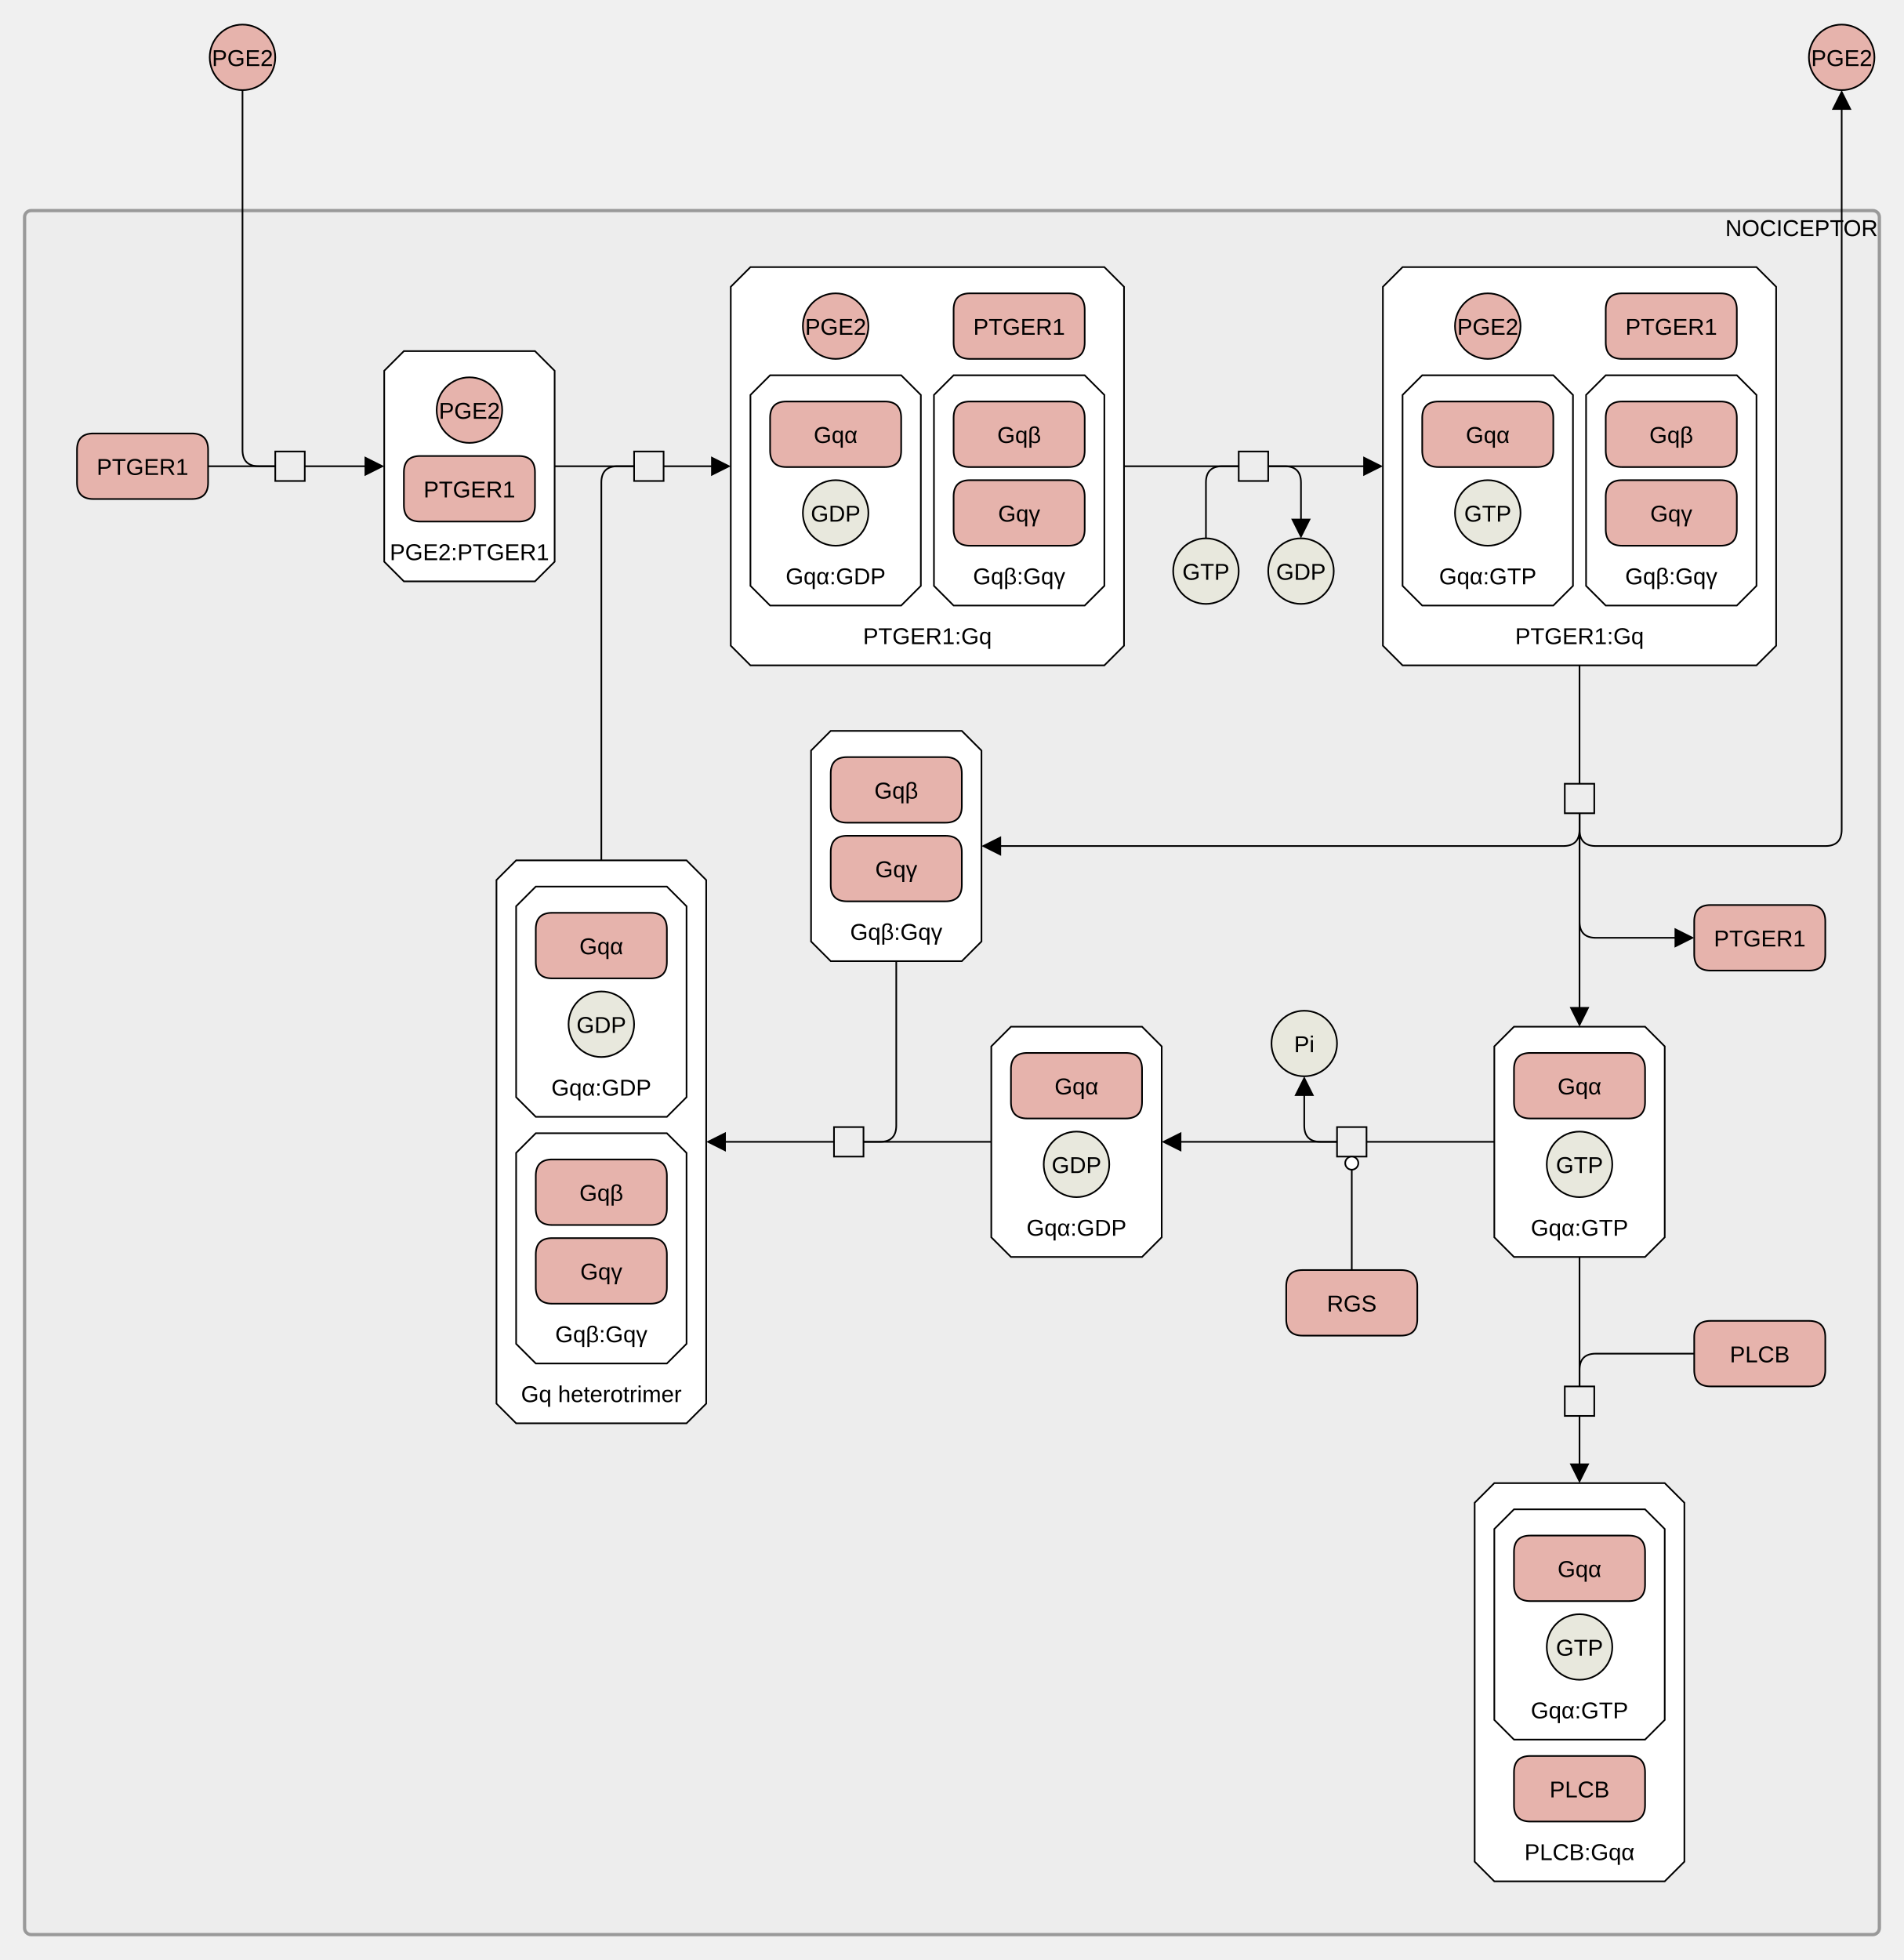
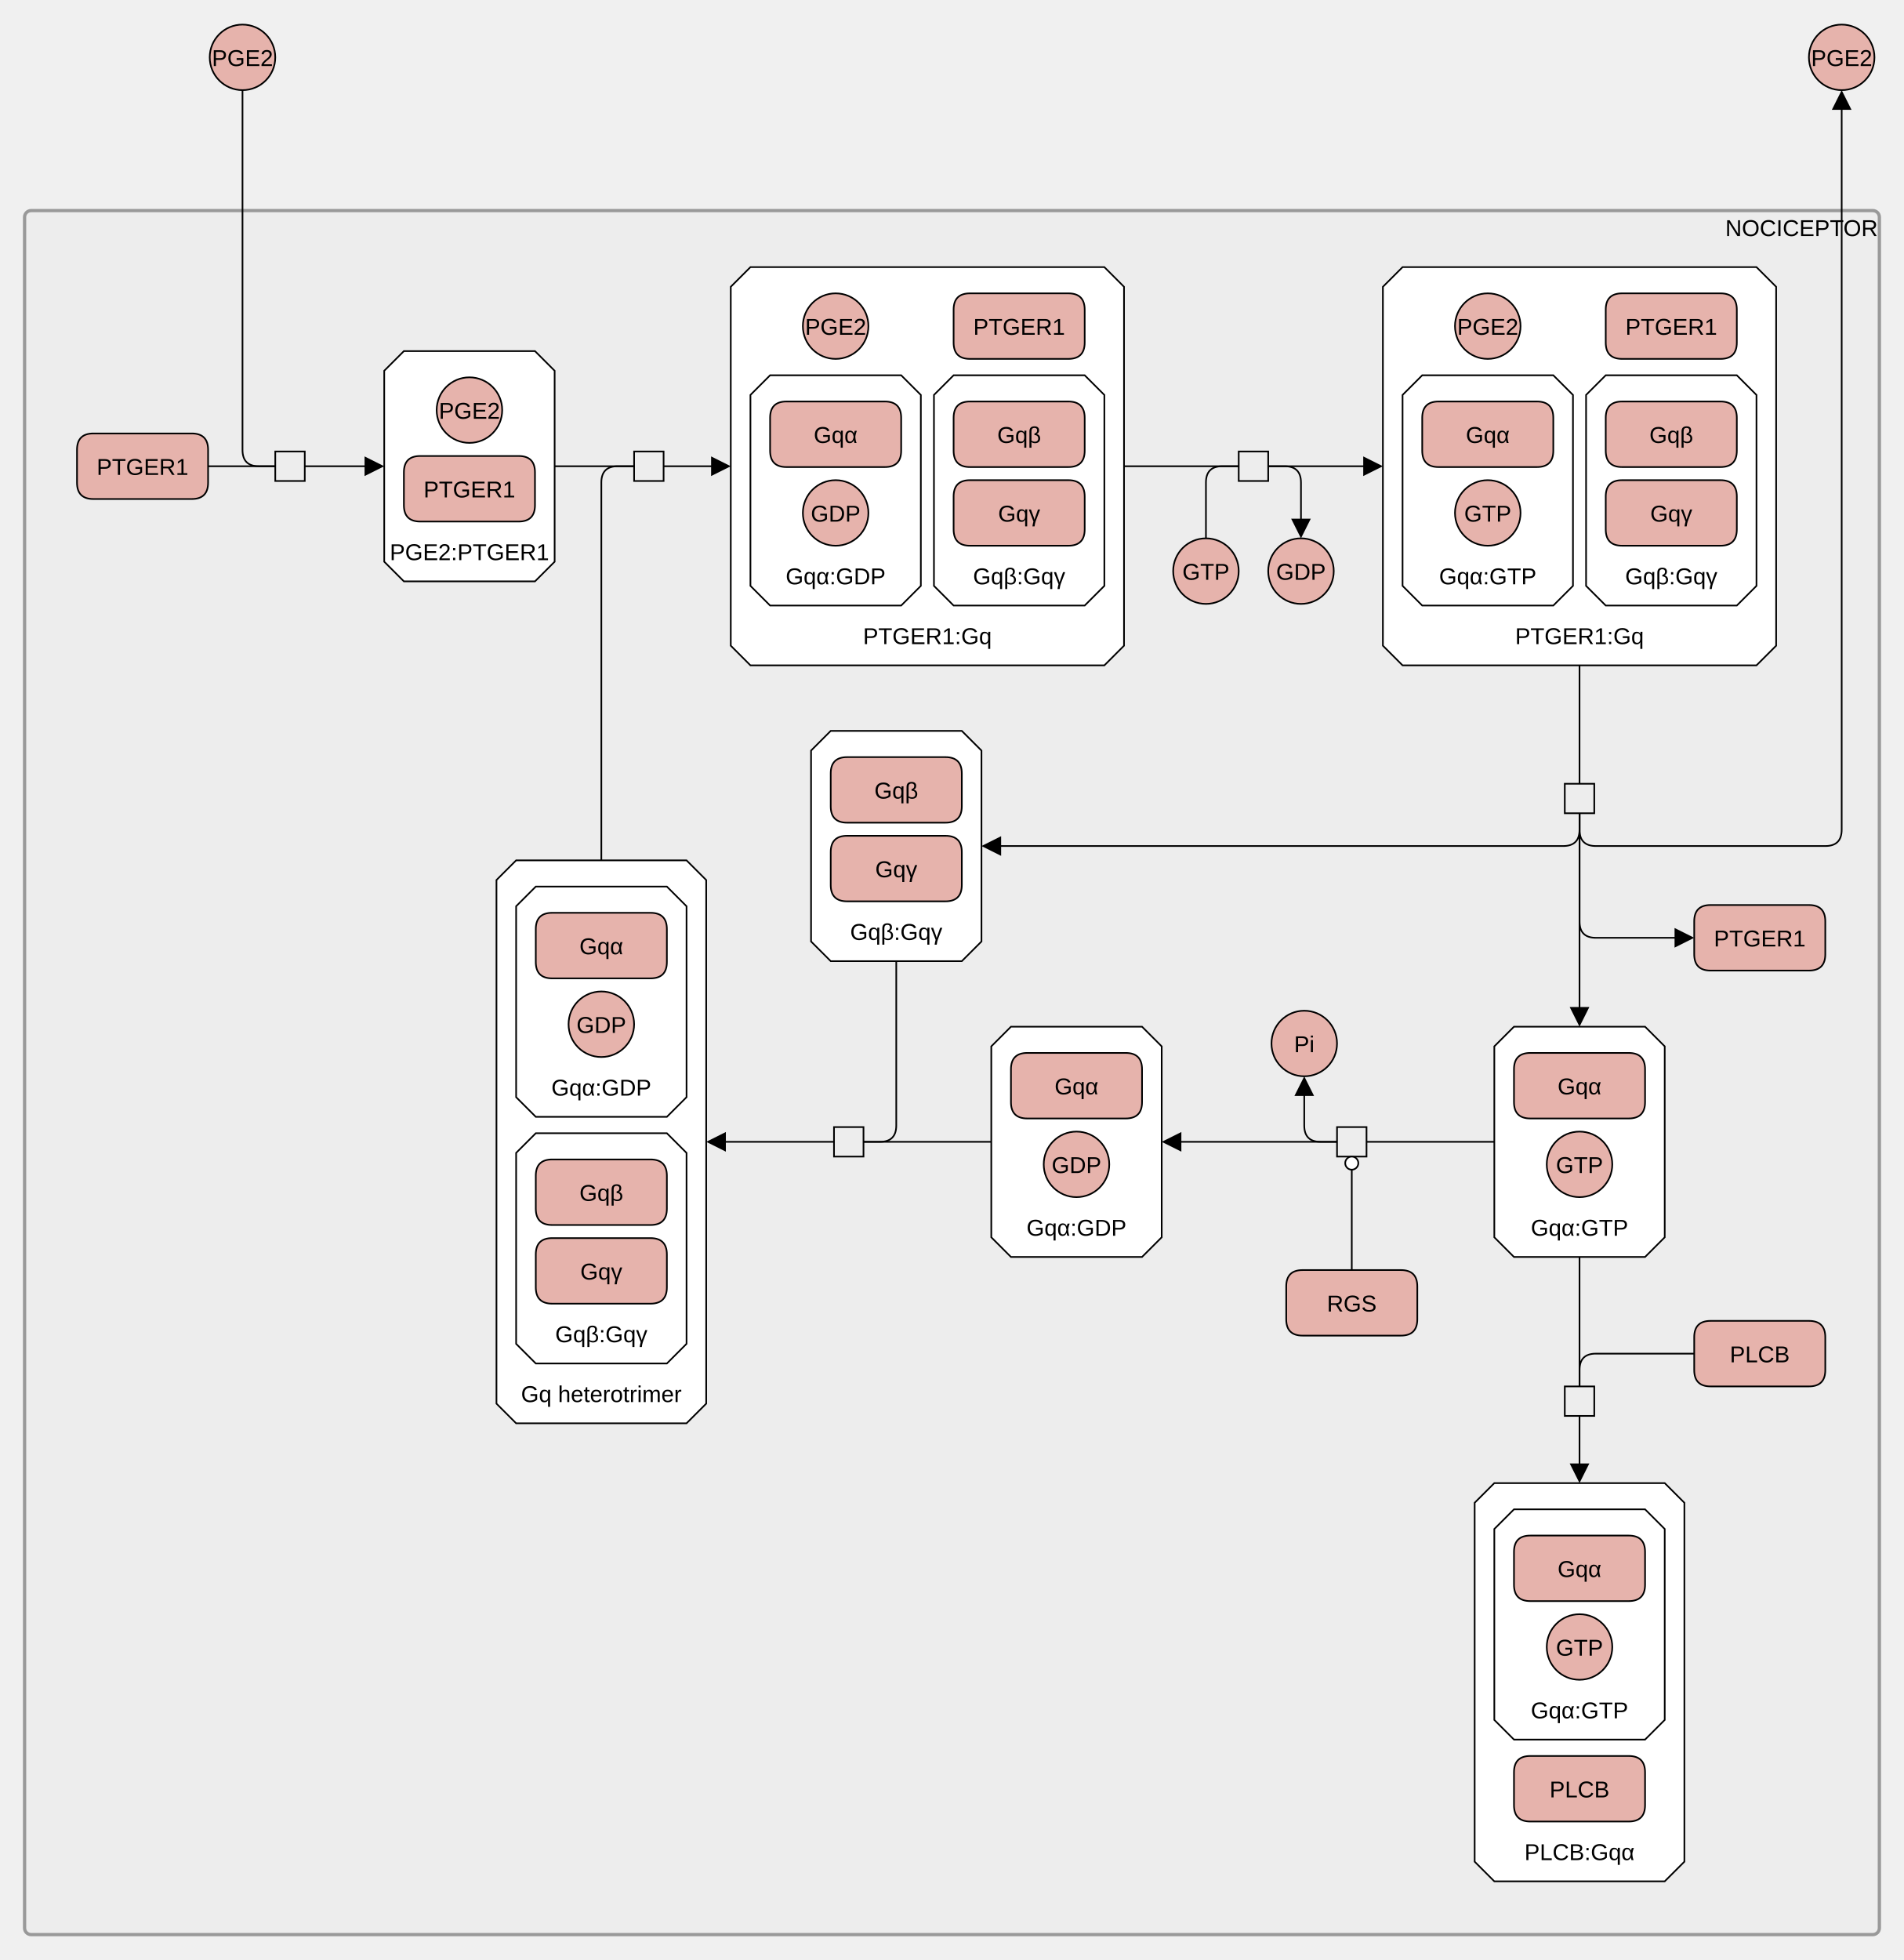
<svg xmlns="http://www.w3.org/2000/svg" width="1162" height="1196" viewBox="0 0 1162 1196" stroke-linecap="butt" stroke-miterlimit="10">
  <g transform="translate(-25,-25)">
    <path d="M40 157.5 C40 155.291 41.791 153.5 44 153.5 L1168 153.5 C1170.209 153.5 1172 155.291 1172 157.5 L1172 1201.5 C1172 1203.709 1170.209 1205.5 1168 1205.5 L44 1205.5 C41.791 1205.5 40 1203.709 40 1201.5 Z" fill="#999999" fill-opacity="0.031" stroke="none" />
    <path d="M40 157.5 C40 155.291 41.791 153.5 44 153.5 L1168 153.5 C1170.209 153.5 1172 155.291 1172 157.5 L1172 1201.5 C1172 1203.709 1170.209 1205.5 1168 1205.5 L44 1205.5 C41.791 1205.5 40 1203.709 40 1201.5 Z" fill="none" stroke="#999999" stroke-width="2" />
    <text x="1124.5" y="169.041" text-anchor="middle" font-family="'Dialog', Arial, Helvetica, sans-serif" font-size="14" fill="#000000" stroke="none" xml:space="preserve">NOCICEPTOR</text>
    <path d="M483 188 L699 188 L711 200 L711 419 L699 431 L483 431 L471 419 L471 200 Z" fill="#FFFFFF" stroke="none" />
    <path d="M483 188 L699 188 L711 200 L711 419 L699 431 L483 431 L471 419 L471 200 Z" fill="none" stroke="#000000" />
    <text x="591" y="418.041" text-anchor="middle" font-family="'Dialog', Arial, Helvetica, sans-serif" font-size="14" fill="#000000" stroke="none" xml:space="preserve">PTGER1:Gq</text>
    <path d="M495 254 L575 254 L587 266 L587 382.5 L575 394.5 L495 394.5 L483 382.5 L483 266 Z" fill="#FFFFFF" stroke="none" />
    <path d="M495 254 L575 254 L587 266 L587 382.5 L575 394.5 L495 394.5 L483 382.5 L483 266 Z" fill="none" stroke="#000000" />
    <text x="535" y="381.541" text-anchor="middle" font-family="'Dialog', Arial, Helvetica, sans-serif" font-size="14" fill="#000000" stroke="none" xml:space="preserve">Gqα:GDP</text>
    <path d="M495 280 Q495 270 505 270 L565 270 Q575 270 575 280 L575 300 Q575 310 565 310 L505 310 Q495 310 495 300 Z" fill="#E6B3AC" stroke="none" />
    <path d="M495 280 Q495 270 505 270 L565 270 Q575 270 575 280 L575 300 Q575 310 565 310 L505 310 Q495 310 495 300 Z" fill="none" stroke="#000000" />
    <text x="535" y="295.291" text-anchor="middle" font-family="'Dialog', Arial, Helvetica, sans-serif" font-size="14" fill="#000000" stroke="none" xml:space="preserve">Gqα</text>
-     <path d="M515 338 C515 326.954 523.954 318 535 318 L535 318 C546.046 318 555 326.954 555 338 L555 338 C555 349.046 546.046 358 535 358 L535 358 C523.954 358 515 349.046 515 338 Z" fill="#E8E8DD" stroke="none" />
+     <path d="M515 338 C515 326.954 523.954 318 535 318 L535 318 C546.046 318 555 326.954 555 338 L555 338 C555 349.046 546.046 358 535 358 L535 358 C523.954 358 515 349.046 515 338 Z" fill="#E6B3AC" stroke="none" />
    <path d="M515 338 C515 326.954 523.954 318 535 318 L535 318 C546.046 318 555 326.954 555 338 L555 338 C555 349.046 546.046 358 535 358 L535 358 C523.954 358 515 349.046 515 338 Z" fill="none" stroke="#000000" />
    <text x="535" y="343.291" text-anchor="middle" font-family="'Dialog', Arial, Helvetica, sans-serif" font-size="14" fill="#000000" stroke="none" xml:space="preserve">GDP</text>
    <path d="M607 254 L687 254 L699 266 L699 382.5 L687 394.5 L607 394.5 L595 382.5 L595 266 Z" fill="#FFFFFF" stroke="none" />
    <path d="M607 254 L687 254 L699 266 L699 382.5 L687 394.5 L607 394.5 L595 382.5 L595 266 Z" fill="none" stroke="#000000" />
    <text x="647" y="381.541" text-anchor="middle" font-family="'Dialog', Arial, Helvetica, sans-serif" font-size="14" fill="#000000" stroke="none" xml:space="preserve">Gqβ:Gqγ</text>
    <path d="M607 280 Q607 270 617 270 L677 270 Q687 270 687 280 L687 300 Q687 310 677 310 L617 310 Q607 310 607 300 Z" fill="#E6B3AC" stroke="none" />
    <path d="M607 280 Q607 270 617 270 L677 270 Q687 270 687 280 L687 300 Q687 310 677 310 L617 310 Q607 310 607 300 Z" fill="none" stroke="#000000" />
    <text x="647" y="295.291" text-anchor="middle" font-family="'Dialog', Arial, Helvetica, sans-serif" font-size="14" fill="#000000" stroke="none" xml:space="preserve">Gqβ</text>
    <path d="M607 328 Q607 318 617 318 L677 318 Q687 318 687 328 L687 348 Q687 358 677 358 L617 358 Q607 358 607 348 Z" fill="#E6B3AC" stroke="none" />
    <path d="M607 328 Q607 318 617 318 L677 318 Q687 318 687 328 L687 348 Q687 358 677 358 L617 358 Q607 358 607 348 Z" fill="none" stroke="#000000" />
    <text x="647" y="343.291" text-anchor="middle" font-family="'Dialog', Arial, Helvetica, sans-serif" font-size="14" fill="#000000" stroke="none" xml:space="preserve">Gqγ</text>
    <path d="M515 224 C515 212.954 523.954 204 535 204 L535 204 C546.046 204 555 212.954 555 224 L555 224 C555 235.046 546.046 244 535 244 L535 244 C523.954 244 515 235.046 515 224 Z" fill="#E6B3AC" stroke="none" />
    <path d="M515 224 C515 212.954 523.954 204 535 204 L535 204 C546.046 204 555 212.954 555 224 L555 224 C555 235.046 546.046 244 535 244 L535 244 C523.954 244 515 235.046 515 224 Z" fill="none" stroke="#000000" />
    <text x="535" y="229.291" text-anchor="middle" font-family="'Dialog', Arial, Helvetica, sans-serif" font-size="14" fill="#000000" stroke="none" xml:space="preserve">PGE2</text>
    <path d="M607 214 Q607 204 617 204 L677 204 Q687 204 687 214 L687 234 Q687 244 677 244 L617 244 Q607 244 607 234 Z" fill="#E6B3AC" stroke="none" />
    <path d="M607 214 Q607 204 617 204 L677 204 Q687 204 687 214 L687 234 Q687 244 677 244 L617 244 Q607 244 607 234 Z" fill="none" stroke="#000000" />
    <text x="647" y="229.291" text-anchor="middle" font-family="'Dialog', Arial, Helvetica, sans-serif" font-size="14" fill="#000000" stroke="none" xml:space="preserve">PTGER1</text>
    <path d="M881 188 L1097 188 L1109 200 L1109 419 L1097 431 L881 431 L869 419 L869 200 Z" fill="#FFFFFF" stroke="none" />
    <path d="M881 188 L1097 188 L1109 200 L1109 419 L1097 431 L881 431 L869 419 L869 200 Z" fill="none" stroke="#000000" />
    <text x="989" y="418.041" text-anchor="middle" font-family="'Dialog', Arial, Helvetica, sans-serif" font-size="14" fill="#000000" stroke="none" xml:space="preserve">PTGER1:Gq</text>
    <path d="M1005 254 L1085 254 L1097 266 L1097 382.5 L1085 394.5 L1005 394.5 L993 382.5 L993 266 Z" fill="#FFFFFF" stroke="none" />
    <path d="M1005 254 L1085 254 L1097 266 L1097 382.5 L1085 394.5 L1005 394.5 L993 382.5 L993 266 Z" fill="none" stroke="#000000" />
    <text x="1045" y="381.541" text-anchor="middle" font-family="'Dialog', Arial, Helvetica, sans-serif" font-size="14" fill="#000000" stroke="none" xml:space="preserve">Gqβ:Gqγ</text>
    <path d="M1005 280 Q1005 270 1015 270 L1075 270 Q1085 270 1085 280 L1085 300 Q1085 310 1075 310 L1015 310 Q1005 310 1005 300 Z" fill="#E6B3AC" stroke="none" />
    <path d="M1005 280 Q1005 270 1015 270 L1075 270 Q1085 270 1085 280 L1085 300 Q1085 310 1075 310 L1015 310 Q1005 310 1005 300 Z" fill="none" stroke="#000000" />
    <text x="1045" y="295.291" text-anchor="middle" font-family="'Dialog', Arial, Helvetica, sans-serif" font-size="14" fill="#000000" stroke="none" xml:space="preserve">Gqβ</text>
    <path d="M1005 328 Q1005 318 1015 318 L1075 318 Q1085 318 1085 328 L1085 348 Q1085 358 1075 358 L1015 358 Q1005 358 1005 348 Z" fill="#E6B3AC" stroke="none" />
    <path d="M1005 328 Q1005 318 1015 318 L1075 318 Q1085 318 1085 328 L1085 348 Q1085 358 1075 358 L1015 358 Q1005 358 1005 348 Z" fill="none" stroke="#000000" />
    <text x="1045" y="343.291" text-anchor="middle" font-family="'Dialog', Arial, Helvetica, sans-serif" font-size="14" fill="#000000" stroke="none" xml:space="preserve">Gqγ</text>
    <path d="M893 254 L973 254 L985 266 L985 382.5 L973 394.5 L893 394.5 L881 382.5 L881 266 Z" fill="#FFFFFF" stroke="none" />
    <path d="M893 254 L973 254 L985 266 L985 382.5 L973 394.5 L893 394.5 L881 382.5 L881 266 Z" fill="none" stroke="#000000" />
    <text x="933" y="381.541" text-anchor="middle" font-family="'Dialog', Arial, Helvetica, sans-serif" font-size="14" fill="#000000" stroke="none" xml:space="preserve">Gqα:GTP</text>
    <path d="M893 280 Q893 270 903 270 L963 270 Q973 270 973 280 L973 300 Q973 310 963 310 L903 310 Q893 310 893 300 Z" fill="#E6B3AC" stroke="none" />
    <path d="M893 280 Q893 270 903 270 L963 270 Q973 270 973 280 L973 300 Q973 310 963 310 L903 310 Q893 310 893 300 Z" fill="none" stroke="#000000" />
    <text x="933" y="295.291" text-anchor="middle" font-family="'Dialog', Arial, Helvetica, sans-serif" font-size="14" fill="#000000" stroke="none" xml:space="preserve">Gqα</text>
-     <path d="M913 338 C913 326.954 921.954 318 933 318 L933 318 C944.046 318 953 326.954 953 338 L953 338 C953 349.046 944.046 358 933 358 L933 358 C921.954 358 913 349.046 913 338 Z" fill="#E8E8DD" stroke="none" />
+     <path d="M913 338 C913 326.954 921.954 318 933 318 L933 318 C944.046 318 953 326.954 953 338 L953 338 C953 349.046 944.046 358 933 358 L933 358 C921.954 358 913 349.046 913 338 Z" fill="#E6B3AC" stroke="none" />
    <path d="M913 338 C913 326.954 921.954 318 933 318 L933 318 C944.046 318 953 326.954 953 338 L953 338 C953 349.046 944.046 358 933 358 L933 358 C921.954 358 913 349.046 913 338 Z" fill="none" stroke="#000000" />
    <text x="933" y="343.291" text-anchor="middle" font-family="'Dialog', Arial, Helvetica, sans-serif" font-size="14" fill="#000000" stroke="none" xml:space="preserve">GTP</text>
    <path d="M913 224 C913 212.954 921.954 204 933 204 L933 204 C944.046 204 953 212.954 953 224 L953 224 C953 235.046 944.046 244 933 244 L933 244 C921.954 244 913 235.046 913 224 Z" fill="#E6B3AC" stroke="none" />
    <path d="M913 224 C913 212.954 921.954 204 933 204 L933 204 C944.046 204 953 212.954 953 224 L953 224 C953 235.046 944.046 244 933 244 L933 244 C921.954 244 913 235.046 913 224 Z" fill="none" stroke="#000000" />
    <text x="933" y="229.291" text-anchor="middle" font-family="'Dialog', Arial, Helvetica, sans-serif" font-size="14" fill="#000000" stroke="none" xml:space="preserve">PGE2</text>
    <path d="M1005 214 Q1005 204 1015 204 L1075 204 Q1085 204 1085 214 L1085 234 Q1085 244 1075 244 L1015 244 Q1005 244 1005 234 Z" fill="#E6B3AC" stroke="none" />
    <path d="M1005 214 Q1005 204 1015 204 L1075 204 Q1085 204 1085 214 L1085 234 Q1085 244 1075 244 L1015 244 Q1005 244 1005 234 Z" fill="none" stroke="#000000" />
    <text x="1045" y="229.291" text-anchor="middle" font-family="'Dialog', Arial, Helvetica, sans-serif" font-size="14" fill="#000000" stroke="none" xml:space="preserve">PTGER1</text>
    <path d="M340 550 L444 550 L456 562 L456 881.5 L444 893.5 L340 893.5 L328 881.5 L328 562 Z" fill="#FFFFFF" stroke="none" />
    <path d="M340 550 L444 550 L456 562 L456 881.5 L444 893.5 L340 893.5 L328 881.5 L328 562 Z" fill="none" stroke="#000000" />
    <text x="392" y="880.541" text-anchor="middle" font-family="'Dialog', Arial, Helvetica, sans-serif" font-size="14" fill="#000000" stroke="none" xml:space="preserve">Gq heterotrimer</text>
    <path d="M352 716.5 L432 716.5 L444 728.5 L444 845 L432 857 L352 857 L340 845 L340 728.5 Z" fill="#FFFFFF" stroke="none" />
    <path d="M352 716.5 L432 716.5 L444 728.5 L444 845 L432 857 L352 857 L340 845 L340 728.5 Z" fill="none" stroke="#000000" />
    <text x="392" y="844.041" text-anchor="middle" font-family="'Dialog', Arial, Helvetica, sans-serif" font-size="14" fill="#000000" stroke="none" xml:space="preserve">Gqβ:Gqγ</text>
    <path d="M352 742.5 Q352 732.5 362 732.5 L422 732.5 Q432 732.5 432 742.5 L432 762.5 Q432 772.5 422 772.5 L362 772.5 Q352 772.5 352 762.5 Z" fill="#E6B3AC" stroke="none" />
    <path d="M352 742.5 Q352 732.5 362 732.5 L422 732.5 Q432 732.5 432 742.5 L432 762.5 Q432 772.5 422 772.5 L362 772.5 Q352 772.5 352 762.5 Z" fill="none" stroke="#000000" />
    <text x="392" y="757.791" text-anchor="middle" font-family="'Dialog', Arial, Helvetica, sans-serif" font-size="14" fill="#000000" stroke="none" xml:space="preserve">Gqβ</text>
    <path d="M352 790.5 Q352 780.5 362 780.5 L422 780.5 Q432 780.5 432 790.5 L432 810.5 Q432 820.5 422 820.5 L362 820.5 Q352 820.5 352 810.5 Z" fill="#E6B3AC" stroke="none" />
    <path d="M352 790.5 Q352 780.5 362 780.5 L422 780.5 Q432 780.5 432 790.5 L432 810.5 Q432 820.5 422 820.5 L362 820.5 Q352 820.5 352 810.5 Z" fill="none" stroke="#000000" />
    <text x="392" y="805.791" text-anchor="middle" font-family="'Dialog', Arial, Helvetica, sans-serif" font-size="14" fill="#000000" stroke="none" xml:space="preserve">Gqγ</text>
    <path d="M352 566 L432 566 L444 578 L444 694.5 L432 706.5 L352 706.5 L340 694.5 L340 578 Z" fill="#FFFFFF" stroke="none" />
    <path d="M352 566 L432 566 L444 578 L444 694.5 L432 706.5 L352 706.5 L340 694.5 L340 578 Z" fill="none" stroke="#000000" />
    <text x="392" y="693.541" text-anchor="middle" font-family="'Dialog', Arial, Helvetica, sans-serif" font-size="14" fill="#000000" stroke="none" xml:space="preserve">Gqα:GDP</text>
    <path d="M352 592 Q352 582 362 582 L422 582 Q432 582 432 592 L432 612 Q432 622 422 622 L362 622 Q352 622 352 612 Z" fill="#E6B3AC" stroke="none" />
    <path d="M352 592 Q352 582 362 582 L422 582 Q432 582 432 592 L432 612 Q432 622 422 622 L362 622 Q352 622 352 612 Z" fill="none" stroke="#000000" />
    <text x="392" y="607.291" text-anchor="middle" font-family="'Dialog', Arial, Helvetica, sans-serif" font-size="14" fill="#000000" stroke="none" xml:space="preserve">Gqα</text>
-     <path d="M372 650 C372 638.954 380.954 630 392 630 L392 630 C403.046 630 412 638.954 412 650 L412 650 C412 661.046 403.046 670 392 670 L392 670 C380.954 670 372 661.046 372 650 Z" fill="#E8E8DD" stroke="none" />
+     <path d="M372 650 C372 638.954 380.954 630 392 630 L392 630 C403.046 630 412 638.954 412 650 L412 650 C412 661.046 403.046 670 392 670 L392 670 C380.954 670 372 661.046 372 650 Z" fill="#E6B3AC" stroke="none" />
    <path d="M372 650 C372 638.954 380.954 630 392 630 L392 630 C403.046 630 412 638.954 412 650 L412 650 C412 661.046 403.046 670 392 670 L392 670 C380.954 670 372 661.046 372 650 Z" fill="none" stroke="#000000" />
    <text x="392" y="655.291" text-anchor="middle" font-family="'Dialog', Arial, Helvetica, sans-serif" font-size="14" fill="#000000" stroke="none" xml:space="preserve">GDP</text>
    <path d="M937 930 L1041 930 L1053 942 L1053 1161 L1041 1173 L937 1173 L925 1161 L925 942 Z" fill="#FFFFFF" stroke="none" />
    <path d="M937 930 L1041 930 L1053 942 L1053 1161 L1041 1173 L937 1173 L925 1161 L925 942 Z" fill="none" stroke="#000000" />
    <text x="989" y="1160.041" text-anchor="middle" font-family="'Dialog', Arial, Helvetica, sans-serif" font-size="14" fill="#000000" stroke="none" xml:space="preserve">PLCB:Gqα</text>
    <path d="M949 1106.5 Q949 1096.5 959 1096.5 L1019 1096.5 Q1029 1096.5 1029 1106.5 L1029 1126.5 Q1029 1136.5 1019 1136.5 L959 1136.5 Q949 1136.5 949 1126.5 Z" fill="#E6B3AC" stroke="none" />
    <path d="M949 1106.5 Q949 1096.5 959 1096.5 L1019 1096.5 Q1029 1096.5 1029 1106.5 L1029 1126.5 Q1029 1136.5 1019 1136.5 L959 1136.5 Q949 1136.5 949 1126.5 Z" fill="none" stroke="#000000" />
    <text x="989" y="1121.791" text-anchor="middle" font-family="'Dialog', Arial, Helvetica, sans-serif" font-size="14" fill="#000000" stroke="none" xml:space="preserve">PLCB</text>
    <path d="M949 946 L1029 946 L1041 958 L1041 1074.5 L1029 1086.5 L949 1086.5 L937 1074.5 L937 958 Z" fill="#FFFFFF" stroke="none" />
    <path d="M949 946 L1029 946 L1041 958 L1041 1074.5 L1029 1086.5 L949 1086.5 L937 1074.5 L937 958 Z" fill="none" stroke="#000000" />
    <text x="989" y="1073.541" text-anchor="middle" font-family="'Dialog', Arial, Helvetica, sans-serif" font-size="14" fill="#000000" stroke="none" xml:space="preserve">Gqα:GTP</text>
    <path d="M949 972 Q949 962 959 962 L1019 962 Q1029 962 1029 972 L1029 992 Q1029 1002 1019 1002 L959 1002 Q949 1002 949 992 Z" fill="#E6B3AC" stroke="none" />
    <path d="M949 972 Q949 962 959 962 L1019 962 Q1029 962 1029 972 L1029 992 Q1029 1002 1019 1002 L959 1002 Q949 1002 949 992 Z" fill="none" stroke="#000000" />
    <text x="989" y="987.291" text-anchor="middle" font-family="'Dialog', Arial, Helvetica, sans-serif" font-size="14" fill="#000000" stroke="none" xml:space="preserve">Gqα</text>
-     <path d="M969 1030 C969 1018.954 977.954 1010 989 1010 L989 1010 C1000.046 1010 1009 1018.954 1009 1030 L1009 1030 C1009 1041.046 1000.046 1050 989 1050 L989 1050 C977.954 1050 969 1041.046 969 1030 Z" fill="#E8E8DD" stroke="none" />
+     <path d="M969 1030 C969 1018.954 977.954 1010 989 1010 L989 1010 C1000.046 1010 1009 1018.954 1009 1030 L1009 1030 C1009 1041.046 1000.046 1050 989 1050 L989 1050 C977.954 1050 969 1041.046 969 1030 Z" fill="#E6B3AC" stroke="none" />
    <path d="M969 1030 C969 1018.954 977.954 1010 989 1010 L989 1010 C1000.046 1010 1009 1018.954 1009 1030 L1009 1030 C1009 1041.046 1000.046 1050 989 1050 L989 1050 C977.954 1050 969 1041.046 969 1030 Z" fill="none" stroke="#000000" />
    <text x="989" y="1035.291" text-anchor="middle" font-family="'Dialog', Arial, Helvetica, sans-serif" font-size="14" fill="#000000" stroke="none" xml:space="preserve">GTP</text>
    <path d="M271.5 239.25 L351.5 239.25 L363.5 251.25 L363.5 367.75 L351.5 379.75 L271.5 379.75 L259.5 367.75 L259.5 251.25 Z" fill="#FFFFFF" stroke="none" />
    <path d="M271.5 239.25 L351.5 239.25 L363.5 251.25 L363.5 367.75 L351.5 379.75 L271.5 379.75 L259.5 367.75 L259.5 251.25 Z" fill="none" stroke="#000000" />
    <text x="311.5" y="366.791" text-anchor="middle" font-family="'Dialog', Arial, Helvetica, sans-serif" font-size="14" fill="#000000" stroke="none" xml:space="preserve">PGE2:PTGER1</text>
    <path d="M291.5 275.25 C291.5 264.204 300.454 255.25 311.5 255.25 L311.5 255.25 C322.546 255.25 331.5 264.204 331.5 275.25 L331.5 275.25 C331.5 286.296 322.546 295.25 311.5 295.25 L311.5 295.25 C300.454 295.25 291.5 286.296 291.5 275.25 Z" fill="#E6B3AC" stroke="none" />
    <path d="M291.5 275.25 C291.5 264.204 300.454 255.25 311.5 255.25 L311.5 255.25 C322.546 255.25 331.5 264.204 331.5 275.25 L331.5 275.25 C331.5 286.296 322.546 295.25 311.5 295.25 L311.5 295.25 C300.454 295.25 291.5 286.296 291.5 275.25 Z" fill="none" stroke="#000000" />
    <text x="311.5" y="280.541" text-anchor="middle" font-family="'Dialog', Arial, Helvetica, sans-serif" font-size="14" fill="#000000" stroke="none" xml:space="preserve">PGE2</text>
    <path d="M271.5 313.25 Q271.5 303.25 281.5 303.25 L341.5 303.25 Q351.5 303.25 351.5 313.25 L351.5 333.25 Q351.5 343.25 341.5 343.25 L281.5 343.25 Q271.5 343.25 271.5 333.25 Z" fill="#E6B3AC" stroke="none" />
    <path d="M271.5 313.25 Q271.5 303.25 281.5 303.25 L341.5 303.25 Q351.5 303.25 351.5 313.25 L351.5 333.25 Q351.5 343.25 341.5 343.25 L281.5 343.25 Q271.5 343.25 271.5 333.25 Z" fill="none" stroke="#000000" />
    <text x="311.5" y="328.541" text-anchor="middle" font-family="'Dialog', Arial, Helvetica, sans-serif" font-size="14" fill="#000000" stroke="none" xml:space="preserve">PTGER1</text>
    <path d="M532 471 L612 471 L624 483 L624 599.5 L612 611.5 L532 611.5 L520 599.5 L520 483 Z" fill="#FFFFFF" stroke="none" />
    <path d="M532 471 L612 471 L624 483 L624 599.5 L612 611.5 L532 611.5 L520 599.5 L520 483 Z" fill="none" stroke="#000000" />
    <text x="572" y="598.541" text-anchor="middle" font-family="'Dialog', Arial, Helvetica, sans-serif" font-size="14" fill="#000000" stroke="none" xml:space="preserve">Gqβ:Gqγ</text>
    <path d="M532 545 Q532 535 542 535 L602 535 Q612 535 612 545 L612 565 Q612 575 602 575 L542 575 Q532 575 532 565 Z" fill="#E6B3AC" stroke="none" />
    <path d="M532 545 Q532 535 542 535 L602 535 Q612 535 612 545 L612 565 Q612 575 602 575 L542 575 Q532 575 532 565 Z" fill="none" stroke="#000000" />
    <text x="572" y="560.291" text-anchor="middle" font-family="'Dialog', Arial, Helvetica, sans-serif" font-size="14" fill="#000000" stroke="none" xml:space="preserve">Gqγ</text>
    <path d="M532 497 Q532 487 542 487 L602 487 Q612 487 612 497 L612 517 Q612 527 602 527 L542 527 Q532 527 532 517 Z" fill="#E6B3AC" stroke="none" />
    <path d="M532 497 Q532 487 542 487 L602 487 Q612 487 612 497 L612 517 Q612 527 602 527 L542 527 Q532 527 532 517 Z" fill="none" stroke="#000000" />
    <text x="572" y="512.291" text-anchor="middle" font-family="'Dialog', Arial, Helvetica, sans-serif" font-size="14" fill="#000000" stroke="none" xml:space="preserve">Gqβ</text>
-     <path d="M741 373.5 C741 362.454 749.954 353.5 761 353.5 L761 353.5 C772.046 353.5 781 362.454 781 373.5 L781 373.5 C781 384.546 772.046 393.5 761 393.5 L761 393.5 C749.954 393.5 741 384.546 741 373.5 Z" fill="#E8E8DD" stroke="none" />
+     <path d="M741 373.5 C741 362.454 749.954 353.5 761 353.5 L761 353.5 C772.046 353.5 781 362.454 781 373.5 L781 373.5 C781 384.546 772.046 393.5 761 393.5 L761 393.5 C749.954 393.5 741 384.546 741 373.5 Z" fill="#E6B3AC" stroke="none" />
    <path d="M741 373.5 C741 362.454 749.954 353.5 761 353.5 L761 353.5 C772.046 353.5 781 362.454 781 373.5 L781 373.5 C781 384.546 772.046 393.5 761 393.5 L761 393.5 C749.954 393.5 741 384.546 741 373.5 Z" fill="none" stroke="#000000" />
    <text x="761" y="378.791" text-anchor="middle" font-family="'Dialog', Arial, Helvetica, sans-serif" font-size="14" fill="#000000" stroke="none" xml:space="preserve">GTP</text>
-     <path d="M799 373.5 C799 362.454 807.954 353.5 819 353.5 L819 353.5 C830.046 353.5 839 362.454 839 373.5 L839 373.5 C839 384.546 830.046 393.5 819 393.5 L819 393.5 C807.954 393.5 799 384.546 799 373.5 Z" fill="#E8E8DD" stroke="none" />
+     <path d="M799 373.5 C799 362.454 807.954 353.5 819 353.5 L819 353.5 C830.046 353.5 839 362.454 839 373.5 L839 373.5 C839 384.546 830.046 393.5 819 393.5 L819 393.5 C807.954 393.5 799 384.546 799 373.5 Z" fill="#E6B3AC" stroke="none" />
    <path d="M799 373.5 C799 362.454 807.954 353.5 819 353.5 L819 353.5 C830.046 353.5 839 362.454 839 373.5 L839 373.5 C839 384.546 830.046 393.5 819 393.5 L819 393.5 C807.954 393.5 799 384.546 799 373.5 Z" fill="none" stroke="#000000" />
    <text x="819" y="378.791" text-anchor="middle" font-family="'Dialog', Arial, Helvetica, sans-serif" font-size="14" fill="#000000" stroke="none" xml:space="preserve">GDP</text>
    <path d="M72 299.5 Q72 289.5 82 289.5 L142 289.5 Q152 289.5 152 299.5 L152 319.5 Q152 329.5 142 329.5 L82 329.5 Q72 329.5 72 319.5 Z" fill="#E6B3AC" stroke="none" />
    <path d="M72 299.5 Q72 289.5 82 289.5 L142 289.5 Q152 289.5 152 299.5 L152 319.5 Q152 329.5 142 329.5 L82 329.5 Q72 329.5 72 319.5 Z" fill="none" stroke="#000000" />
    <text x="112" y="314.791" text-anchor="middle" font-family="'Dialog', Arial, Helvetica, sans-serif" font-size="14" fill="#000000" stroke="none" xml:space="preserve">PTGER1</text>
-     <path d="M801 661.75 C801 650.704 809.954 641.75 821 641.75 L821 641.75 C832.046 641.75 841 650.704 841 661.75 L841 661.75 C841 672.796 832.046 681.75 821 681.75 L821 681.75 C809.954 681.75 801 672.796 801 661.75 Z" fill="#E8E8DD" stroke="none" />
+     <path d="M801 661.75 C801 650.704 809.954 641.75 821 641.75 L821 641.75 C832.046 641.75 841 650.704 841 661.75 L841 661.75 C841 672.796 832.046 681.75 821 681.75 L821 681.75 C809.954 681.75 801 672.796 801 661.75 Z" fill="#E6B3AC" stroke="none" />
    <path d="M801 661.75 C801 650.704 809.954 641.75 821 641.75 L821 641.75 C832.046 641.75 841 650.704 841 661.75 L841 661.75 C841 672.796 832.046 681.75 821 681.75 L821 681.75 C809.954 681.75 801 672.796 801 661.75 Z" fill="none" stroke="#000000" />
    <text x="821" y="667.041" text-anchor="middle" font-family="'Dialog', Arial, Helvetica, sans-serif" font-size="14" fill="#000000" stroke="none" xml:space="preserve">Pi</text>
    <path d="M642 651.5 L722 651.5 L734 663.5 L734 780 L722 792 L642 792 L630 780 L630 663.5 Z" fill="#FFFFFF" stroke="none" />
    <path d="M642 651.5 L722 651.5 L734 663.5 L734 780 L722 792 L642 792 L630 780 L630 663.5 Z" fill="none" stroke="#000000" />
    <text x="682" y="779.041" text-anchor="middle" font-family="'Dialog', Arial, Helvetica, sans-serif" font-size="14" fill="#000000" stroke="none" xml:space="preserve">Gqα:GDP</text>
    <path d="M642 677.5 Q642 667.5 652 667.5 L712 667.5 Q722 667.5 722 677.5 L722 697.5 Q722 707.5 712 707.5 L652 707.5 Q642 707.5 642 697.5 Z" fill="#E6B3AC" stroke="none" />
    <path d="M642 677.5 Q642 667.5 652 667.5 L712 667.5 Q722 667.5 722 677.5 L722 697.5 Q722 707.5 712 707.5 L652 707.5 Q642 707.5 642 697.5 Z" fill="none" stroke="#000000" />
    <text x="682" y="692.791" text-anchor="middle" font-family="'Dialog', Arial, Helvetica, sans-serif" font-size="14" fill="#000000" stroke="none" xml:space="preserve">Gqα</text>
-     <path d="M662 735.5 C662 724.454 670.954 715.5 682 715.5 L682 715.5 C693.046 715.5 702 724.454 702 735.5 L702 735.5 C702 746.546 693.046 755.5 682 755.5 L682 755.5 C670.954 755.5 662 746.546 662 735.5 Z" fill="#E8E8DD" stroke="none" />
+     <path d="M662 735.5 C662 724.454 670.954 715.5 682 715.5 L682 715.5 C693.046 715.5 702 724.454 702 735.5 L702 735.5 C702 746.546 693.046 755.5 682 755.5 L682 755.5 C670.954 755.5 662 746.546 662 735.5 Z" fill="#E6B3AC" stroke="none" />
    <path d="M662 735.5 C662 724.454 670.954 715.5 682 715.5 L682 715.5 C693.046 715.5 702 724.454 702 735.5 L702 735.5 C702 746.546 693.046 755.5 682 755.5 L682 755.5 C670.954 755.5 662 746.546 662 735.5 Z" fill="none" stroke="#000000" />
    <text x="682" y="740.791" text-anchor="middle" font-family="'Dialog', Arial, Helvetica, sans-serif" font-size="14" fill="#000000" stroke="none" xml:space="preserve">GDP</text>
    <path d="M949 651.5 L1029 651.5 L1041 663.5 L1041 780 L1029 792 L949 792 L937 780 L937 663.5 Z" fill="#FFFFFF" stroke="none" />
    <path d="M949 651.5 L1029 651.5 L1041 663.5 L1041 780 L1029 792 L949 792 L937 780 L937 663.5 Z" fill="none" stroke="#000000" />
    <text x="989" y="779.041" text-anchor="middle" font-family="'Dialog', Arial, Helvetica, sans-serif" font-size="14" fill="#000000" stroke="none" xml:space="preserve">Gqα:GTP</text>
    <path d="M949 677.5 Q949 667.5 959 667.5 L1019 667.5 Q1029 667.5 1029 677.5 L1029 697.5 Q1029 707.5 1019 707.5 L959 707.5 Q949 707.5 949 697.5 Z" fill="#E6B3AC" stroke="none" />
    <path d="M949 677.5 Q949 667.5 959 667.5 L1019 667.5 Q1029 667.5 1029 677.5 L1029 697.5 Q1029 707.5 1019 707.5 L959 707.5 Q949 707.5 949 697.5 Z" fill="none" stroke="#000000" />
    <text x="989" y="692.791" text-anchor="middle" font-family="'Dialog', Arial, Helvetica, sans-serif" font-size="14" fill="#000000" stroke="none" xml:space="preserve">Gqα</text>
-     <path d="M969 735.5 C969 724.454 977.954 715.5 989 715.5 L989 715.5 C1000.046 715.5 1009 724.454 1009 735.5 L1009 735.5 C1009 746.546 1000.046 755.5 989 755.5 L989 755.5 C977.954 755.5 969 746.546 969 735.5 Z" fill="#E8E8DD" stroke="none" />
+     <path d="M969 735.5 C969 724.454 977.954 715.5 989 715.5 L989 715.5 C1000.046 715.5 1009 724.454 1009 735.5 L1009 735.5 C1009 746.546 1000.046 755.5 989 755.5 L989 755.5 C977.954 755.5 969 746.546 969 735.5 Z" fill="#E6B3AC" stroke="none" />
    <path d="M969 735.5 C969 724.454 977.954 715.5 989 715.5 L989 715.5 C1000.046 715.5 1009 724.454 1009 735.5 L1009 735.5 C1009 746.546 1000.046 755.5 989 755.5 L989 755.5 C977.954 755.5 969 746.546 969 735.5 Z" fill="none" stroke="#000000" />
    <text x="989" y="740.791" text-anchor="middle" font-family="'Dialog', Arial, Helvetica, sans-serif" font-size="14" fill="#000000" stroke="none" xml:space="preserve">GTP</text>
    <path d="M810 810 Q810 800 820 800 L880 800 Q890 800 890 810 L890 830 Q890 840 880 840 L820 840 Q810 840 810 830 Z" fill="#E6B3AC" stroke="none" />
    <path d="M810 810 Q810 800 820 800 L880 800 Q890 800 890 810 L890 830 Q890 840 880 840 L820 840 Q810 840 810 830 Z" fill="none" stroke="#000000" />
    <text x="850" y="825.291" text-anchor="middle" font-family="'Dialog', Arial, Helvetica, sans-serif" font-size="14" fill="#000000" stroke="none" xml:space="preserve">RGS</text>
    <path d="M1059 587.25 Q1059 577.25 1069 577.25 L1129 577.25 Q1139 577.25 1139 587.25 L1139 607.25 Q1139 617.25 1129 617.25 L1069 617.25 Q1059 617.25 1059 607.25 Z" fill="#E6B3AC" stroke="none" />
    <path d="M1059 587.25 Q1059 577.25 1069 577.25 L1129 577.25 Q1139 577.25 1139 587.25 L1139 607.25 Q1139 617.25 1129 617.25 L1069 617.25 Q1059 617.25 1059 607.25 Z" fill="none" stroke="#000000" />
    <text x="1099" y="602.541" text-anchor="middle" font-family="'Dialog', Arial, Helvetica, sans-serif" font-size="14" fill="#000000" stroke="none" xml:space="preserve">PTGER1</text>
    <path d="M1059 841 Q1059 831 1069 831 L1129 831 Q1139 831 1139 841 L1139 861 Q1139 871 1129 871 L1069 871 Q1059 871 1059 861 Z" fill="#E6B3AC" stroke="none" />
    <path d="M1059 841 Q1059 831 1069 831 L1129 831 Q1139 831 1139 841 L1139 861 Q1139 871 1129 871 L1069 871 Q1059 871 1059 861 Z" fill="none" stroke="#000000" />
    <text x="1099" y="856.291" text-anchor="middle" font-family="'Dialog', Arial, Helvetica, sans-serif" font-size="14" fill="#000000" stroke="none" xml:space="preserve">PLCB</text>
    <path d="M412 300.5 L430 300.5 L430 318.5 L412 318.5 Z" fill="none" stroke="#000000" />
    <path d="M781 300.5 L799 300.5 L799 318.5 L781 318.5 Z" fill="none" stroke="#000000" />
    <path d="M193 300.5 L211 300.5 L211 318.5 L193 318.5 Z" fill="none" stroke="#000000" />
    <path d="M841 712.75 L859 712.75 L859 730.75 L841 730.75 Z" fill="none" stroke="#000000" />
    <path d="M534 712.75 L552 712.75 L552 730.75 L534 730.75 Z" fill="none" stroke="#000000" />
    <path d="M980 503.25 L998 503.25 L998 521.25 L980 521.25 Z" fill="none" stroke="#000000" />
    <path d="M980 871 L998 871 L998 889 L980 889 Z" fill="none" stroke="#000000" />
    <path d="M153 60 C153 48.954 161.954 40 173 40 L173 40 C184.046 40 193 48.954 193 60 L193 60 C193 71.046 184.046 80 173 80 L173 80 C161.954 80 153 71.046 153 60 Z" fill="#E6B3AC" stroke="none" />
    <path d="M153 60 C153 48.954 161.954 40 173 40 L173 40 C184.046 40 193 48.954 193 60 L193 60 C193 71.046 184.046 80 173 80 L173 80 C161.954 80 153 71.046 153 60 Z" fill="none" stroke="#000000" />
    <text x="173" y="65.291" text-anchor="middle" font-family="'Dialog', Arial, Helvetica, sans-serif" font-size="14" fill="#000000" stroke="none" xml:space="preserve">PGE2</text>
    <path d="M1129 60 C1129 48.954 1137.954 40 1149 40 L1149 40 C1160.046 40 1169 48.954 1169 60 L1169 60 C1169 71.046 1160.046 80 1149 80 L1149 80 C1137.954 80 1129 71.046 1129 60 Z" fill="#E6B3AC" stroke="none" />
    <path d="M1129 60 C1129 48.954 1137.954 40 1149 40 L1149 40 C1160.046 40 1169 48.954 1169 60 L1169 60 C1169 71.046 1160.046 80 1149 80 L1149 80 C1137.954 80 1129 71.046 1129 60 Z" fill="none" stroke="#000000" />
    <text x="1149" y="65.291" text-anchor="middle" font-family="'Dialog', Arial, Helvetica, sans-serif" font-size="14" fill="#000000" stroke="none" xml:space="preserve">PGE2</text>
    <path d="M363.5 309.5 L412 309.5" fill="none" stroke="#000000" />
    <path d="M430 309.5 L460 309.5" fill="none" stroke="#000000" />
    <path d="M471 309.5 L459 315.5 L459 303.5 Z" fill="#000000" stroke="none" />
    <path d="M392 550 L392 319.5 Q392 309.5 402 309.5 L412 309.5" fill="none" stroke="#000000" />
    <path d="M711 309.5 L781 309.5" fill="none" stroke="#000000" />
    <path d="M799 309.5 L858 309.5" fill="none" stroke="#000000" />
    <path d="M869 309.5 L857 315.5 L857 303.5 Z" fill="#000000" stroke="none" />
    <path d="M761 353.5 L761 319.5 Q761 309.5 771 309.5 L781 309.5" fill="none" stroke="#000000" />
    <path d="M799 309.5 L809 309.5 Q819 309.5 819 319.5 L819 342.5" fill="none" stroke="#000000" />
    <path d="M819 353.5 L813 341.5 L825 341.5 Z" fill="#000000" stroke="none" />
    <path d="M152 309.5 L193 309.5" fill="none" stroke="#000000" />
    <path d="M211 309.5 L248.5 309.5" fill="none" stroke="#000000" />
    <path d="M259.5 309.5 L247.5 315.5 L247.5 303.5 Z" fill="#000000" stroke="none" />
    <path d="M173 80 L173 299.5 Q173 309.5 183 309.5 L193 309.5" fill="none" stroke="#000000" />
    <path d="M937 721.75 L859 721.75" fill="none" stroke="#000000" />
    <path d="M841 721.75 L745 721.75" fill="none" stroke="#000000" />
    <path d="M734 721.75 L746 715.75 L746 727.75 Z" fill="#000000" stroke="none" />
    <path d="M841 721.75 L831 721.75 Q821 721.75 821 711.75 L821 692.75" fill="none" stroke="#000000" />
    <path d="M821 681.75 L827 693.75 L815 693.75 Z" fill="#000000" stroke="none" />
    <path d="M850 800 L850 738.75" fill="none" stroke="#000000" />
    <circle cx="850" cy="734.75" r="4" fill="white" stroke="#000000" />
    <path d="M630 721.75 L552 721.75" fill="none" stroke="#000000" />
    <path d="M534 721.75 L467 721.75" fill="none" stroke="#000000" />
    <path d="M456 721.75 L468 715.75 L468 727.75 Z" fill="#000000" stroke="none" />
    <path d="M572 611.5 L572 711.75 Q572 721.75 562 721.75 L552 721.75" fill="none" stroke="#000000" />
    <path d="M989 431 L989 503.25" fill="none" stroke="#000000" />
    <path d="M989 521.25 L989 640.5" fill="none" stroke="#000000" />
    <path d="M989 651.5 L983 639.5 L995 639.5 Z" fill="#000000" stroke="none" />
    <path d="M989 521.25 L989 531.25 Q989 541.25 979 541.25 L635 541.25" fill="none" stroke="#000000" />
    <path d="M624 541.25 L636 535.25 L636 547.25 Z" fill="#000000" stroke="none" />
    <path d="M989 521.25 L989 531.25 Q989 541.25 999 541.25 L1139 541.25 Q1149 541.25 1149 531.25 L1149 91" fill="none" stroke="#000000" />
    <path d="M1149 80 L1155 92 L1143 92 Z" fill="#000000" stroke="none" />
    <path d="M989 521.25 L989 587.25 Q989 597.25 999 597.25 L1048 597.25" fill="none" stroke="#000000" />
    <path d="M1059 597.25 L1047 603.25 L1047 591.25 Z" fill="#000000" stroke="none" />
    <path d="M1059 851 L999 851 Q989 851 989 861 L989 871" fill="none" stroke="#000000" />
    <path d="M989 889 L989 919" fill="none" stroke="#000000" />
    <path d="M989 930 L983 918 L995 918 Z" fill="#000000" stroke="none" />
    <path d="M989 792 L989 871" fill="none" stroke="#000000" />
  </g>
</svg>
